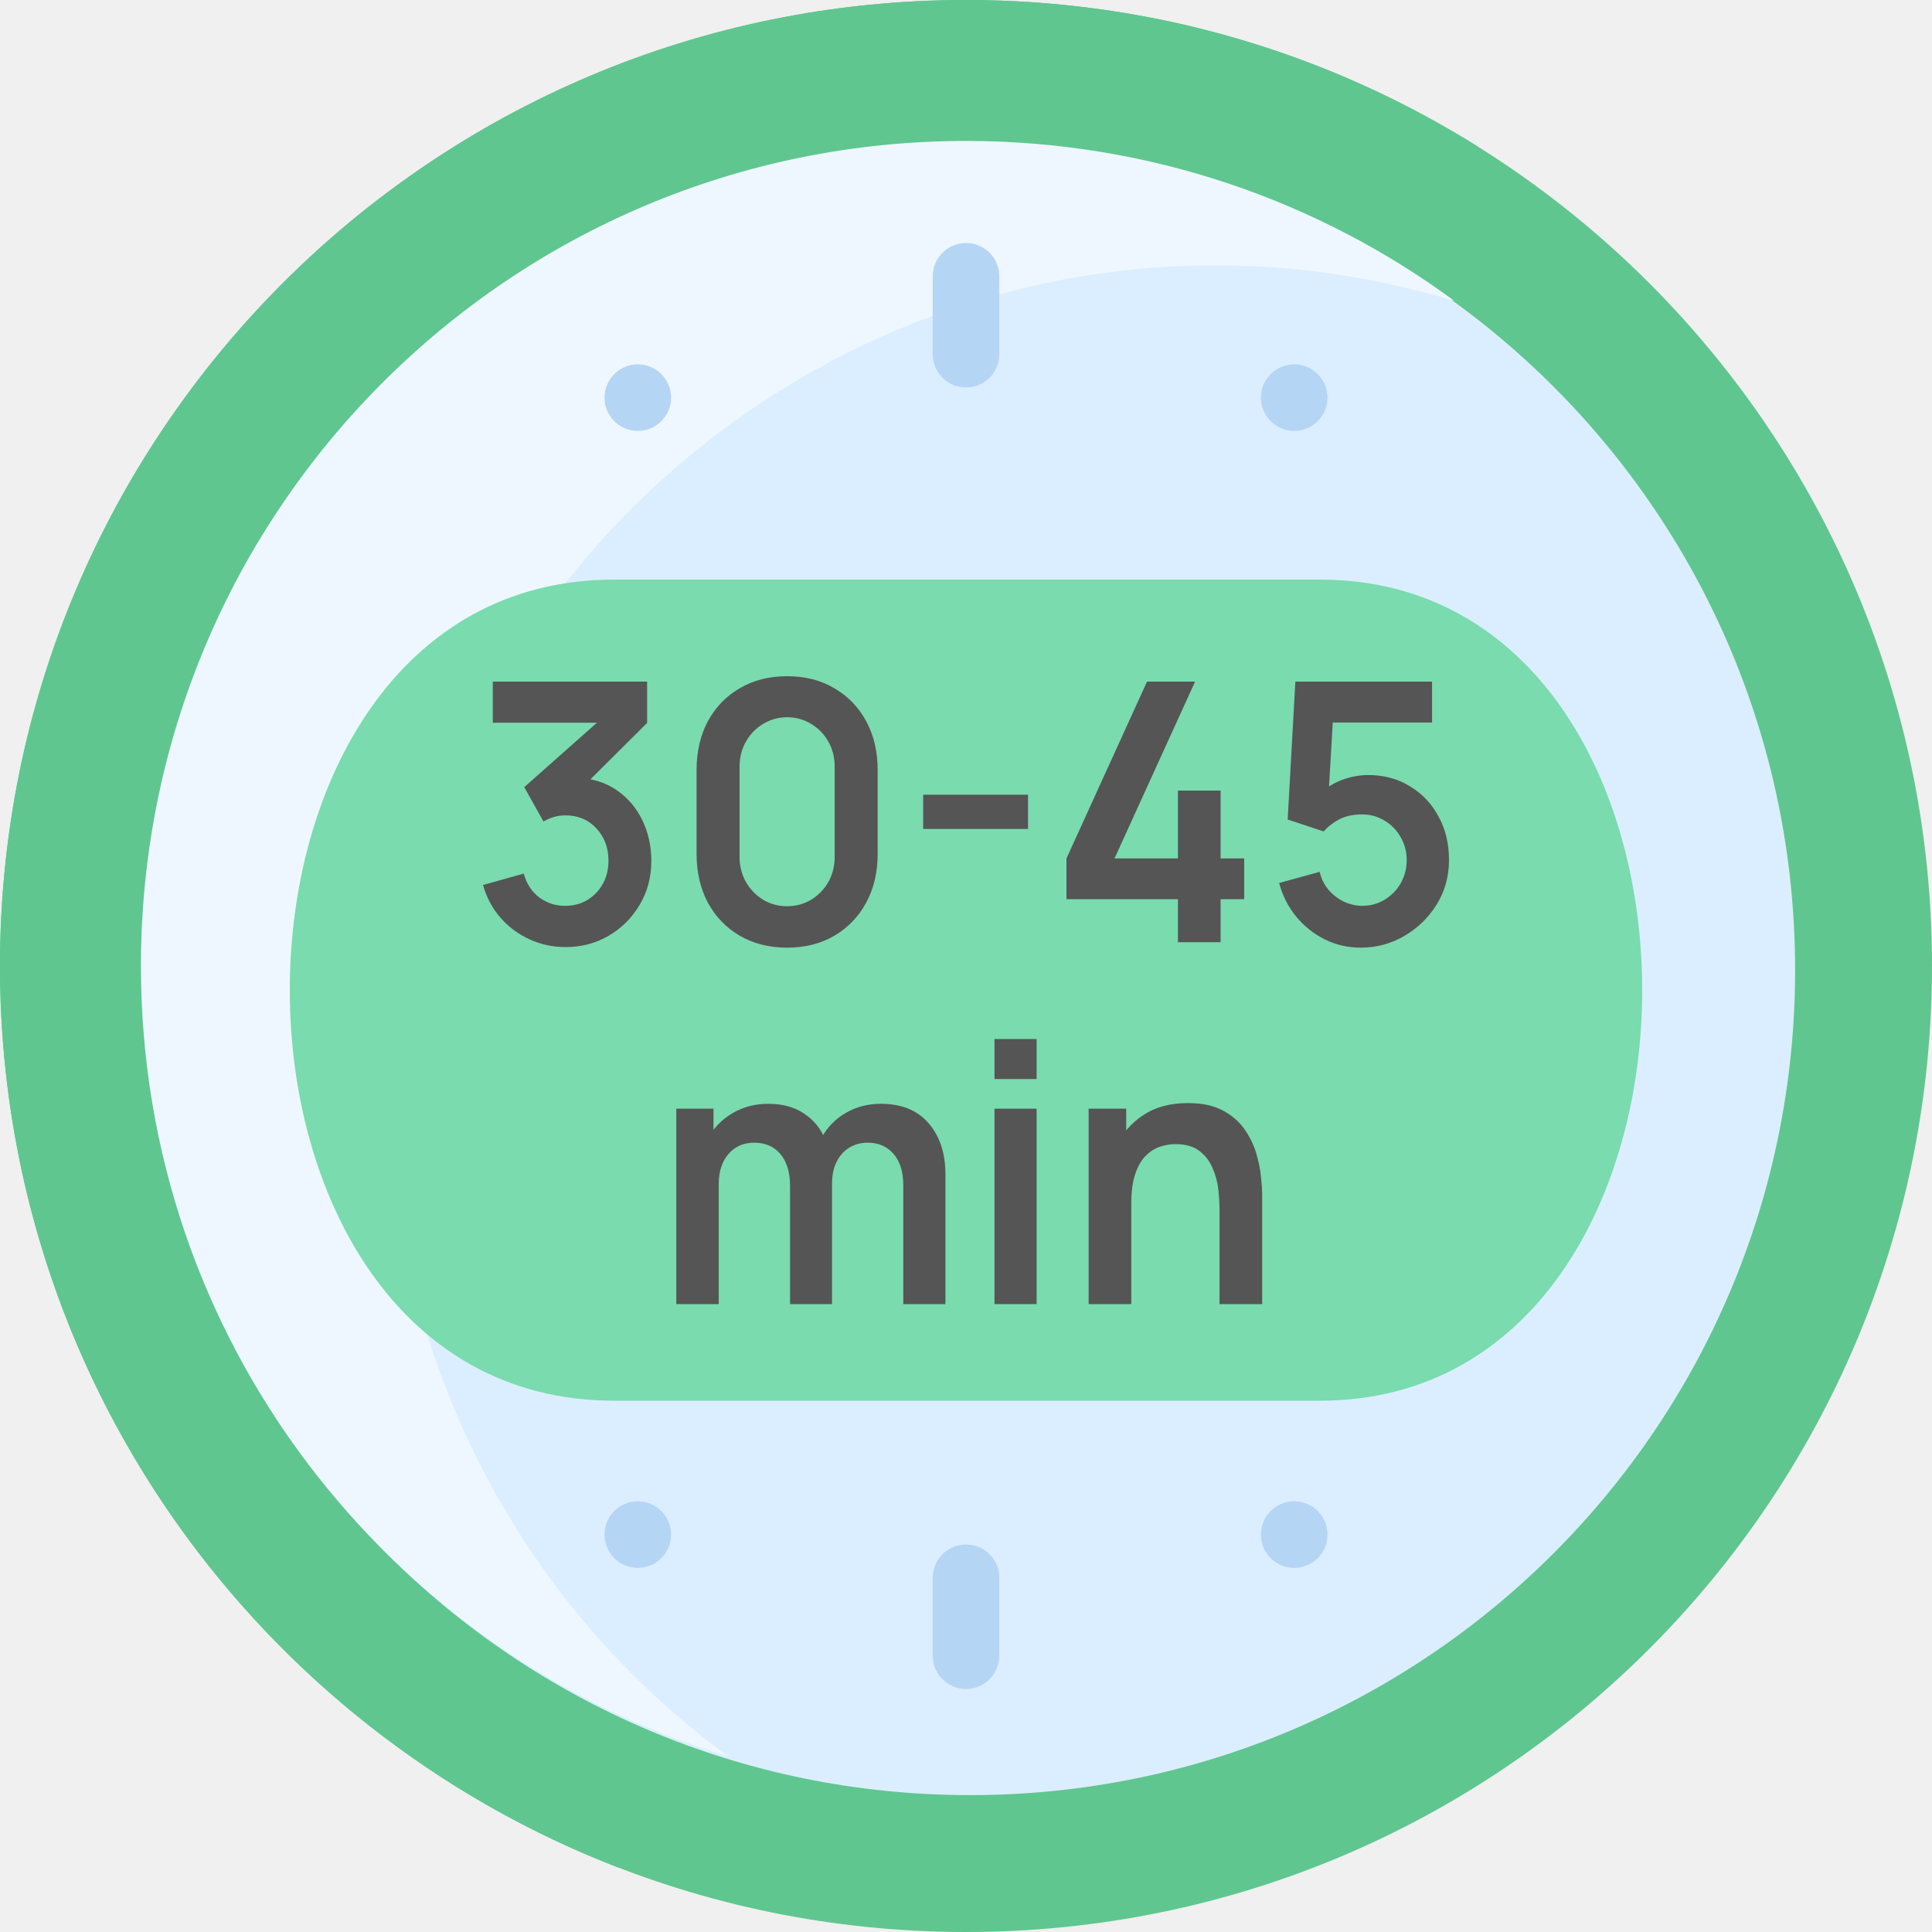
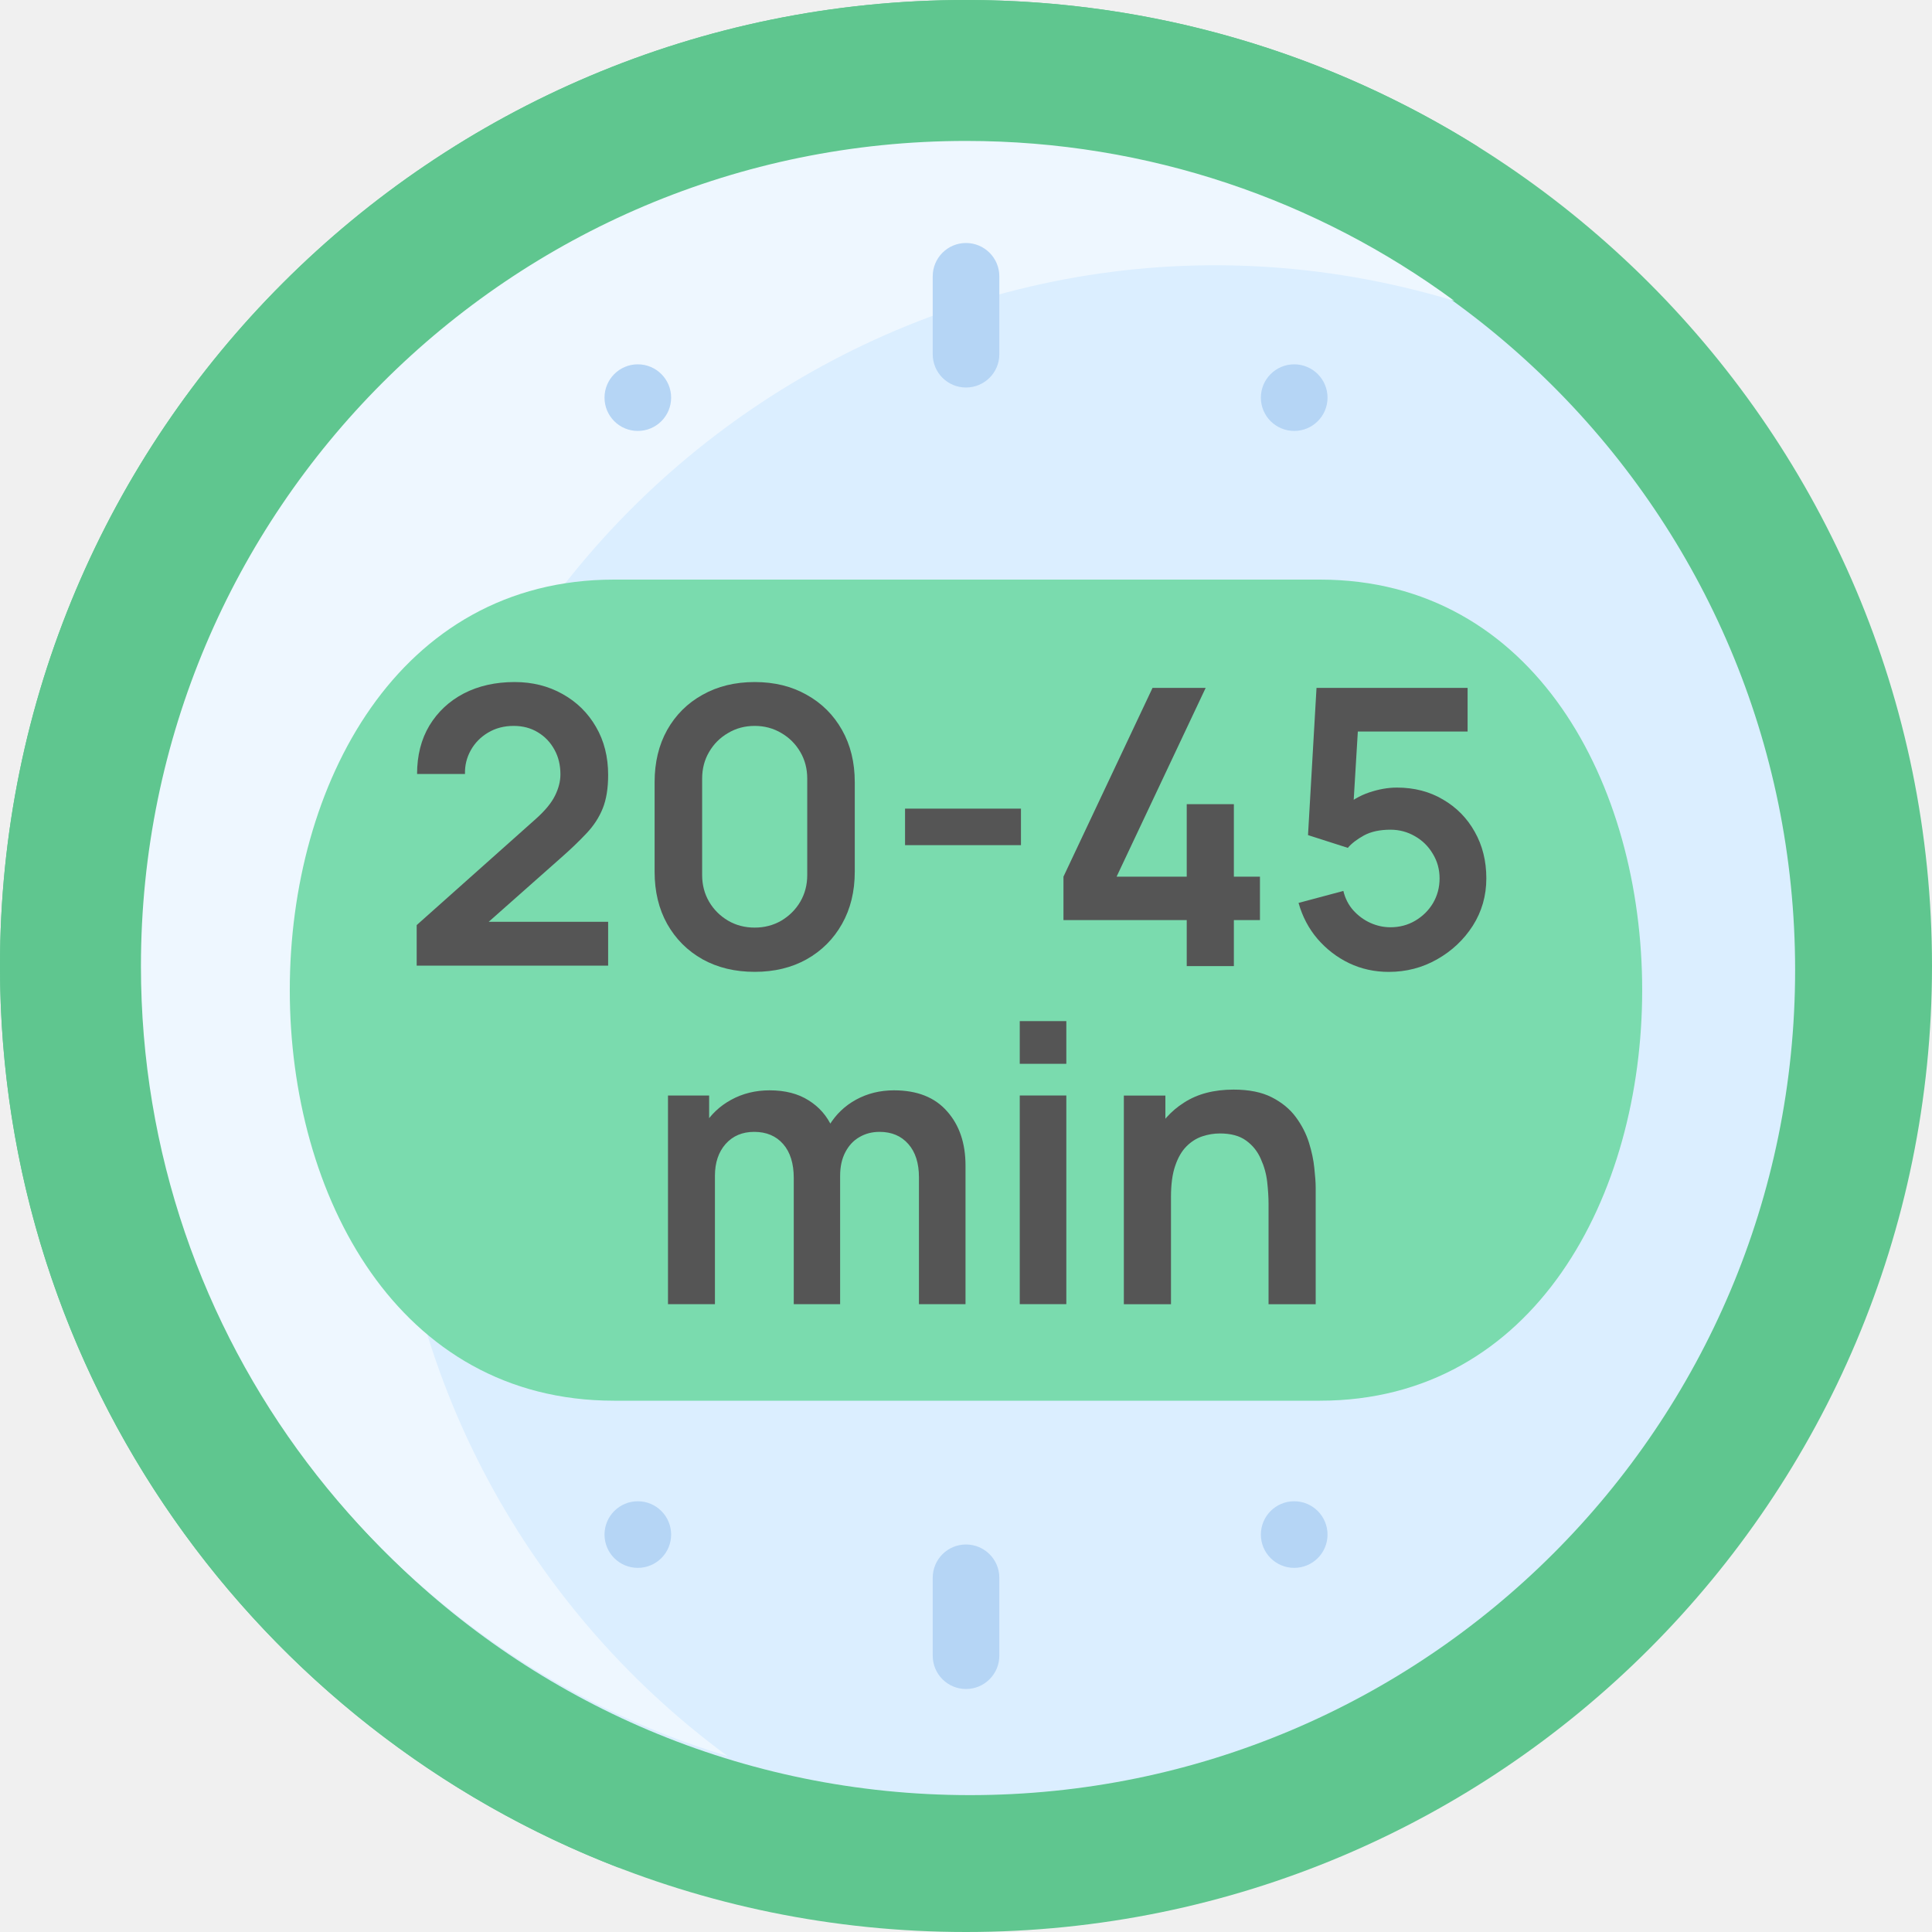
<svg xmlns="http://www.w3.org/2000/svg" width="40" height="40" viewBox="0 0 40 40" fill="none">
-   <g id="24-hours (1) 2" clip-path="url(#clip0_1925_30854)">
-     <path id="Vector" d="M20 40C31.046 40 40 31.046 40 20C40 8.954 31.046 0 20 0C8.954 0 0 8.954 0 20C0 31.046 8.954 40 20 40Z" fill="#5FC68F" />
-     <path id="Vector_2" d="M3.448 21.724C3.448 28.87 7.196 35.141 12.834 38.678C5.328 35.796 0 28.52 0 20C0 8.954 8.954 0 20 0C23.899 0 27.538 1.116 30.615 3.047C28.39 2.192 25.973 1.724 23.448 1.724C12.403 1.724 3.448 10.678 3.448 21.724Z" fill="#5FC68F" />
-     <path id="Vector_3" d="M20.083 37.166C29.517 37.166 37.166 29.517 37.166 20.083C37.166 10.648 29.517 3 20.083 3C10.648 3 3 10.648 3 20.083C3 29.517 10.648 37.166 20.083 37.166Z" fill="#DBEEFF" />
-     <path id="Vector_4" d="M8.09 22.587C8.09 28.239 10.835 33.25 15.065 36.359C8.037 34.241 2.918 27.719 2.918 20.001C2.918 10.566 10.566 2.918 20.001 2.918C23.784 2.918 27.279 4.147 30.109 6.228C19.149 2.928 8.09 11.141 8.09 22.587Z" fill="#EEF7FF" />
-     <g id="Group">
-       <path id="Vector_5" d="M20 34.969C19.619 34.969 19.311 34.66 19.311 34.279V32.666C19.311 32.285 19.619 31.977 20 31.977C20.381 31.977 20.69 32.285 20.69 32.666V34.279C20.69 34.66 20.381 34.969 20 34.969Z" fill="#B5D5F5" />
-       <path id="Vector_6" d="M26.795 32.461C27.176 32.461 27.485 32.153 27.485 31.772C27.485 31.391 27.176 31.082 26.795 31.082C26.414 31.082 26.105 31.391 26.105 31.772C26.105 32.153 26.414 32.461 26.795 32.461Z" fill="#B5D5F5" />
-       <path id="Vector_7" d="M13.205 32.461C13.586 32.461 13.895 32.153 13.895 31.772C13.895 31.391 13.586 31.082 13.205 31.082C12.824 31.082 12.516 31.391 12.516 31.772C12.516 32.153 12.824 32.461 13.205 32.461Z" fill="#B5D5F5" />
-       <path id="Vector_8" d="M26.795 8.922C27.176 8.922 27.485 8.614 27.485 8.233C27.485 7.852 27.176 7.543 26.795 7.543C26.414 7.543 26.105 7.852 26.105 8.233C26.105 8.614 26.414 8.922 26.795 8.922Z" fill="#B5D5F5" />
-       <path id="Vector_9" d="M20 8.023C19.619 8.023 19.311 7.715 19.311 7.334V5.721C19.311 5.34 19.619 5.031 20 5.031C20.381 5.031 20.69 5.34 20.69 5.721V7.334C20.69 7.715 20.381 8.023 20 8.023Z" fill="#B5D5F5" />
-       <path id="Vector_10" d="M13.205 8.922C13.586 8.922 13.895 8.614 13.895 8.233C13.895 7.852 13.586 7.543 13.205 7.543C12.824 7.543 12.516 7.852 12.516 8.233C12.516 8.614 12.824 8.922 13.205 8.922Z" fill="#B5D5F5" />
-     </g>
-     <path id="Vector_11" d="M27.327 12C36.224 12 36.224 29 27.327 29H12.713C3.762 29 3.762 12 12.713 12H27.327Z" fill="#7ADBAE" />
-     <g id="30-45 min">
-       <path d="M11.708 19.608C11.447 19.608 11.201 19.556 10.97 19.451C10.738 19.346 10.537 19.198 10.366 19.005C10.197 18.813 10.075 18.586 10 18.323L10.843 18.087C10.903 18.302 11.013 18.468 11.172 18.586C11.334 18.701 11.511 18.757 11.704 18.754C11.876 18.754 12.029 18.713 12.164 18.631C12.299 18.548 12.405 18.437 12.482 18.297C12.559 18.155 12.598 17.996 12.598 17.821C12.598 17.554 12.515 17.331 12.348 17.151C12.182 16.971 11.967 16.881 11.704 16.881C11.625 16.881 11.546 16.892 11.469 16.915C11.394 16.937 11.322 16.968 11.252 17.008L10.854 16.297L12.605 14.745L12.681 14.963H10.203V14.112H13.398V14.967L11.99 16.368L11.983 16.102C12.299 16.124 12.568 16.215 12.79 16.375C13.014 16.535 13.185 16.741 13.304 16.993C13.424 17.246 13.485 17.522 13.485 17.821C13.485 18.161 13.404 18.466 13.242 18.735C13.083 19.005 12.868 19.219 12.598 19.376C12.33 19.531 12.034 19.608 11.708 19.608Z" fill="#555555" />
-       <path d="M16.297 19.62C15.928 19.62 15.602 19.538 15.32 19.376C15.037 19.211 14.817 18.983 14.657 18.691C14.501 18.398 14.422 18.061 14.422 17.679V15.941C14.422 15.559 14.501 15.221 14.657 14.929C14.817 14.637 15.037 14.41 15.32 14.247C15.602 14.082 15.928 14 16.297 14C16.666 14 16.99 14.082 17.27 14.247C17.552 14.41 17.773 14.637 17.932 14.929C18.091 15.221 18.171 15.559 18.171 15.941V17.679C18.171 18.061 18.091 18.398 17.932 18.691C17.773 18.983 17.552 19.211 17.27 19.376C16.99 19.538 16.666 19.62 16.297 19.62ZM16.297 18.762C16.48 18.762 16.646 18.717 16.796 18.627C16.945 18.534 17.064 18.412 17.151 18.26C17.237 18.105 17.281 17.933 17.281 17.743V15.873C17.281 15.681 17.237 15.508 17.151 15.356C17.064 15.201 16.945 15.079 16.796 14.989C16.646 14.897 16.48 14.85 16.297 14.85C16.113 14.85 15.947 14.897 15.797 14.989C15.648 15.079 15.53 15.201 15.443 15.356C15.356 15.508 15.312 15.681 15.312 15.873V17.743C15.312 17.933 15.356 18.105 15.443 18.26C15.53 18.412 15.648 18.534 15.797 18.627C15.947 18.717 16.113 18.762 16.297 18.762Z" fill="#555555" />
-       <path d="M19.113 17.162V16.454H21.284V17.162H19.113Z" fill="#555555" />
-       <path d="M24.388 19.507V18.616H22.08V17.773L23.748 14.112H24.743L23.075 17.773H24.388V16.368H25.271V17.773H25.76V18.616H25.271V19.507H24.388Z" fill="#555555" />
-       <path d="M28.173 19.62C27.907 19.62 27.66 19.563 27.431 19.451C27.202 19.336 27.004 19.179 26.837 18.979C26.673 18.779 26.555 18.547 26.483 18.282L27.322 18.05C27.356 18.195 27.418 18.32 27.507 18.424C27.599 18.529 27.705 18.611 27.825 18.668C27.948 18.726 28.075 18.754 28.205 18.754C28.374 18.754 28.529 18.712 28.668 18.627C28.808 18.542 28.919 18.428 29.001 18.286C29.083 18.141 29.124 17.981 29.124 17.806C29.124 17.631 29.082 17.473 28.998 17.331C28.916 17.186 28.805 17.072 28.665 16.99C28.525 16.905 28.372 16.862 28.205 16.862C28.005 16.862 27.839 16.9 27.706 16.975C27.576 17.05 27.476 17.13 27.405 17.214L26.66 16.967L26.819 14.112H29.649V14.959H27.286L27.612 14.641L27.496 16.626L27.337 16.424C27.472 16.297 27.629 16.202 27.807 16.139C27.986 16.077 28.158 16.046 28.325 16.046C28.65 16.046 28.939 16.123 29.189 16.278C29.443 16.43 29.641 16.639 29.783 16.904C29.928 17.168 30 17.469 30 17.806C30 18.143 29.916 18.45 29.747 18.724C29.578 18.996 29.355 19.214 29.077 19.376C28.802 19.538 28.501 19.62 28.173 19.62Z" fill="#555555" />
-       <path d="M18.702 27V24.542C18.702 24.265 18.636 24.049 18.503 23.894C18.37 23.737 18.191 23.658 17.964 23.658C17.824 23.658 17.698 23.692 17.587 23.759C17.477 23.824 17.388 23.922 17.323 24.052C17.258 24.179 17.226 24.331 17.226 24.509L16.838 24.273C16.836 23.993 16.896 23.747 17.019 23.535C17.145 23.32 17.314 23.152 17.526 23.033C17.738 22.913 17.975 22.853 18.235 22.853C18.667 22.853 18.997 22.988 19.227 23.257C19.458 23.525 19.574 23.877 19.574 24.314V27H18.702ZM14.002 27V22.954H14.772V24.209H14.881V27H14.002ZM16.357 27V24.554C16.357 24.271 16.291 24.052 16.158 23.894C16.026 23.737 15.845 23.658 15.615 23.658C15.393 23.658 15.215 23.737 15.08 23.894C14.947 24.052 14.881 24.256 14.881 24.509L14.49 24.239C14.49 23.977 14.553 23.741 14.678 23.531C14.804 23.321 14.973 23.156 15.185 23.036C15.399 22.914 15.639 22.853 15.905 22.853C16.197 22.853 16.44 22.918 16.636 23.048C16.834 23.175 16.981 23.35 17.077 23.572C17.176 23.792 17.226 24.04 17.226 24.318V27H16.357Z" fill="#555555" />
-       <path d="M20.59 22.34V21.512H21.462V22.34H20.59ZM20.59 27V22.954H21.462V27H20.59Z" fill="#555555" />
-       <path d="M25.249 27V25.052C25.249 24.924 25.241 24.783 25.224 24.628C25.207 24.474 25.167 24.325 25.104 24.183C25.044 24.038 24.952 23.919 24.829 23.827C24.709 23.734 24.545 23.688 24.337 23.688C24.226 23.688 24.117 23.707 24.008 23.744C23.899 23.782 23.801 23.847 23.711 23.939C23.625 24.029 23.555 24.154 23.501 24.314C23.448 24.471 23.422 24.674 23.422 24.921L22.904 24.692C22.904 24.348 22.968 24.035 23.096 23.756C23.226 23.476 23.417 23.254 23.668 23.089C23.919 22.921 24.227 22.838 24.594 22.838C24.884 22.838 25.122 22.888 25.311 22.988C25.499 23.087 25.648 23.215 25.759 23.37C25.87 23.525 25.952 23.689 26.005 23.864C26.058 24.039 26.092 24.205 26.107 24.363C26.124 24.517 26.132 24.643 26.132 24.741V27H25.249ZM22.539 27V22.954H23.317V24.209H23.422V27H22.539Z" fill="#555555" />
-     </g>
+   <g clip-path="url(#clip0_1925_30854)">
+     <path d="M20 40C31.046 40 40 31.046 40 20C40 8.954 31.046 0 20 0C8.954 0 0 8.954 0 20C0 31.046 8.954 40 20 40Z" fill="#5FC68F" />
+     <path d="M3.448 21.724C3.448 28.87 7.196 35.141 12.834 38.678C5.328 35.796 0 28.52 0 20C0 8.954 8.954 0 20 0C23.899 0 27.538 1.116 30.615 3.047C28.39 2.192 25.973 1.724 23.448 1.724C12.403 1.724 3.448 10.678 3.448 21.724Z" fill="#5FC68F" />
+     <path d="M20.083 37.166C29.517 37.166 37.166 29.517 37.166 20.083C37.166 10.648 29.517 3 20.083 3C10.648 3 3 10.648 3 20.083C3 29.517 10.648 37.166 20.083 37.166Z" fill="#DBEEFF" />
+     <path d="M8.09 22.587C8.09 28.239 10.835 33.25 15.065 36.359C8.037 34.241 2.918 27.719 2.918 20.001C2.918 10.566 10.566 2.918 20.001 2.918C23.784 2.918 27.279 4.147 30.109 6.228C19.149 2.928 8.09 11.141 8.09 22.587Z" fill="#EEF7FF" />
+     <path d="M20 34.969C19.619 34.969 19.311 34.66 19.311 34.279V32.666C19.311 32.285 19.619 31.977 20 31.977C20.381 31.977 20.69 32.285 20.69 32.666V34.279C20.69 34.66 20.381 34.969 20 34.969Z" fill="#B5D5F5" />
+     <path d="M26.795 32.461C27.176 32.461 27.485 32.153 27.485 31.772C27.485 31.391 27.176 31.082 26.795 31.082C26.414 31.082 26.105 31.391 26.105 31.772C26.105 32.153 26.414 32.461 26.795 32.461Z" fill="#B5D5F5" />
+     <path d="M13.205 32.461C13.586 32.461 13.895 32.153 13.895 31.772C13.895 31.391 13.586 31.082 13.205 31.082C12.824 31.082 12.516 31.391 12.516 31.772C12.516 32.153 12.824 32.461 13.205 32.461Z" fill="#B5D5F5" />
+     <path d="M26.795 8.922C27.176 8.922 27.485 8.614 27.485 8.233C27.485 7.852 27.176 7.543 26.795 7.543C26.414 7.543 26.105 7.852 26.105 8.233C26.105 8.614 26.414 8.922 26.795 8.922Z" fill="#B5D5F5" />
+     <path d="M20 8.023C19.619 8.023 19.311 7.715 19.311 7.334V5.721C19.311 5.34 19.619 5.031 20 5.031C20.381 5.031 20.69 5.34 20.69 5.721V7.334C20.69 7.715 20.381 8.023 20 8.023Z" fill="#B5D5F5" />
+     <path d="M13.205 8.922C13.586 8.922 13.895 8.614 13.895 8.233C13.895 7.852 13.586 7.543 13.205 7.543C12.824 7.543 12.516 7.852 12.516 8.233C12.516 8.614 12.824 8.922 13.205 8.922Z" fill="#B5D5F5" />
+     <path d="M27.327 12C36.224 12 36.224 29 27.327 29H12.713C3.762 29 3.762 12 12.713 12H27.327Z" fill="#7ADBAE" />
+     <path d="M26.264 27.003V24.923C26.264 24.787 26.254 24.636 26.236 24.471C26.217 24.305 26.173 24.147 26.104 23.995C26.037 23.84 25.936 23.713 25.8 23.615C25.666 23.516 25.485 23.467 25.256 23.467C25.133 23.467 25.012 23.487 24.892 23.527C24.772 23.567 24.662 23.636 24.564 23.735C24.468 23.831 24.39 23.964 24.332 24.135C24.273 24.303 24.244 24.519 24.244 24.783L23.672 24.539C23.672 24.171 23.742 23.837 23.884 23.539C24.028 23.24 24.238 23.003 24.516 22.827C24.793 22.648 25.134 22.559 25.54 22.559C25.86 22.559 26.124 22.612 26.332 22.719C26.54 22.825 26.705 22.961 26.828 23.127C26.95 23.292 27.041 23.468 27.1 23.655C27.158 23.841 27.196 24.019 27.212 24.187C27.23 24.352 27.24 24.487 27.24 24.591V27.003H26.264ZM23.268 27.003V22.683H24.128V24.023H24.244V27.003H23.268Z" fill="#555555" />
+     <path d="M21.113 22.025V21.141H22.077V22.025H21.113ZM21.113 27.001V22.681H22.077V27.001H21.113Z" fill="#555555" />
+     <path d="M19.026 27.002V24.378C19.026 24.082 18.953 23.852 18.806 23.686C18.659 23.518 18.461 23.434 18.21 23.434C18.055 23.434 17.917 23.47 17.794 23.542C17.671 23.612 17.574 23.716 17.502 23.854C17.43 23.99 17.394 24.153 17.394 24.342L16.966 24.09C16.963 23.792 17.03 23.529 17.166 23.302C17.305 23.073 17.491 22.894 17.726 22.766C17.961 22.638 18.222 22.574 18.51 22.574C18.987 22.574 19.353 22.718 19.606 23.006C19.862 23.292 19.99 23.668 19.99 24.134V27.002H19.026ZM13.83 27.002V22.682H14.682V24.022H14.802V27.002H13.83ZM16.434 27.002V24.39C16.434 24.089 16.361 23.854 16.214 23.686C16.067 23.518 15.867 23.434 15.614 23.434C15.369 23.434 15.171 23.518 15.022 23.686C14.875 23.854 14.802 24.073 14.802 24.342L14.37 24.054C14.37 23.774 14.439 23.522 14.578 23.298C14.717 23.074 14.903 22.898 15.138 22.77C15.375 22.64 15.641 22.574 15.934 22.574C16.257 22.574 16.526 22.644 16.742 22.782C16.961 22.918 17.123 23.105 17.23 23.342C17.339 23.577 17.394 23.842 17.394 24.138V27.002H16.434Z" fill="#555555" />
+     <path d="M28.753 20.122C28.459 20.122 28.186 20.062 27.933 19.942C27.679 19.82 27.461 19.651 27.277 19.438C27.095 19.225 26.965 18.977 26.885 18.694L27.813 18.446C27.85 18.601 27.918 18.734 28.017 18.846C28.118 18.958 28.235 19.045 28.369 19.106C28.505 19.168 28.645 19.198 28.789 19.198C28.975 19.198 29.146 19.153 29.301 19.062C29.455 18.971 29.578 18.85 29.669 18.698C29.759 18.544 29.805 18.373 29.805 18.186C29.805 18 29.758 17.83 29.665 17.678C29.574 17.523 29.451 17.402 29.297 17.314C29.142 17.224 28.973 17.178 28.789 17.178C28.567 17.178 28.383 17.218 28.237 17.298C28.093 17.378 27.982 17.463 27.905 17.554L27.081 17.29L27.257 14.242H30.385V15.146H27.773L28.133 14.806L28.005 16.926L27.829 16.71C27.978 16.574 28.151 16.473 28.349 16.406C28.546 16.34 28.737 16.306 28.921 16.306C29.281 16.306 29.599 16.389 29.877 16.554C30.157 16.717 30.375 16.939 30.533 17.222C30.693 17.505 30.773 17.826 30.773 18.186C30.773 18.546 30.679 18.873 30.493 19.166C30.306 19.457 30.059 19.689 29.753 19.862C29.449 20.035 29.115 20.122 28.753 20.122Z" fill="#555555" />
+     <path d="M24.57 20.002V19.05H22.018V18.15L23.862 14.242H24.962L23.118 18.15H24.57V16.65H25.546V18.15H26.086V19.05H25.546V20.002H24.57Z" fill="#555555" />
+     <path d="M18.738 17.498V16.742H21.138V17.498H18.738Z" fill="#555555" />
+     <path d="M15.625 20.121C15.217 20.121 14.857 20.034 14.545 19.861C14.233 19.685 13.989 19.441 13.813 19.129C13.639 18.817 13.553 18.457 13.553 18.049V16.193C13.553 15.785 13.639 15.425 13.813 15.113C13.989 14.801 14.233 14.558 14.545 14.385C14.857 14.209 15.217 14.121 15.625 14.121C16.033 14.121 16.391 14.209 16.701 14.385C17.013 14.558 17.257 14.801 17.433 15.113C17.609 15.425 17.697 15.785 17.697 16.193V18.049C17.697 18.457 17.609 18.817 17.433 19.129C17.257 19.441 17.013 19.685 16.701 19.861C16.391 20.034 16.033 20.121 15.625 20.121ZM15.625 19.205C15.827 19.205 16.011 19.157 16.177 19.061C16.342 18.962 16.473 18.832 16.569 18.669C16.665 18.504 16.713 18.32 16.713 18.117V16.121C16.713 15.916 16.665 15.732 16.569 15.569C16.473 15.404 16.342 15.273 16.177 15.177C16.011 15.078 15.827 15.029 15.625 15.029C15.422 15.029 15.238 15.078 15.073 15.177C14.907 15.273 14.777 15.404 14.681 15.569C14.585 15.732 14.537 15.916 14.537 16.121V18.117C14.537 18.32 14.585 18.504 14.681 18.669C14.777 18.832 14.907 18.962 15.073 19.061C15.238 19.157 15.422 19.205 15.625 19.205Z" fill="#555555" />
+     <path d="M8.627 19.993V19.153L11.091 16.957C11.283 16.786 11.416 16.625 11.491 16.473C11.566 16.321 11.603 16.174 11.603 16.033C11.603 15.841 11.562 15.67 11.479 15.521C11.396 15.369 11.282 15.249 11.135 15.161C10.991 15.073 10.824 15.029 10.635 15.029C10.435 15.029 10.258 15.076 10.103 15.169C9.951 15.26 9.832 15.381 9.747 15.533C9.662 15.685 9.622 15.849 9.627 16.025H8.635C8.635 15.641 8.72 15.306 8.891 15.021C9.064 14.736 9.302 14.514 9.603 14.357C9.907 14.2 10.258 14.121 10.655 14.121C11.023 14.121 11.354 14.204 11.647 14.369C11.94 14.532 12.171 14.758 12.339 15.049C12.507 15.337 12.591 15.669 12.591 16.045C12.591 16.32 12.554 16.55 12.479 16.737C12.404 16.924 12.292 17.096 12.143 17.253C11.996 17.41 11.814 17.585 11.595 17.777L9.847 19.325L9.759 19.085H12.591V19.993H8.627Z" fill="#555555" />
  </g>
  <defs>
    <clipPath id="clip0_1925_30854">
      <rect width="40" height="40" fill="white" />
    </clipPath>
  </defs>
</svg>
